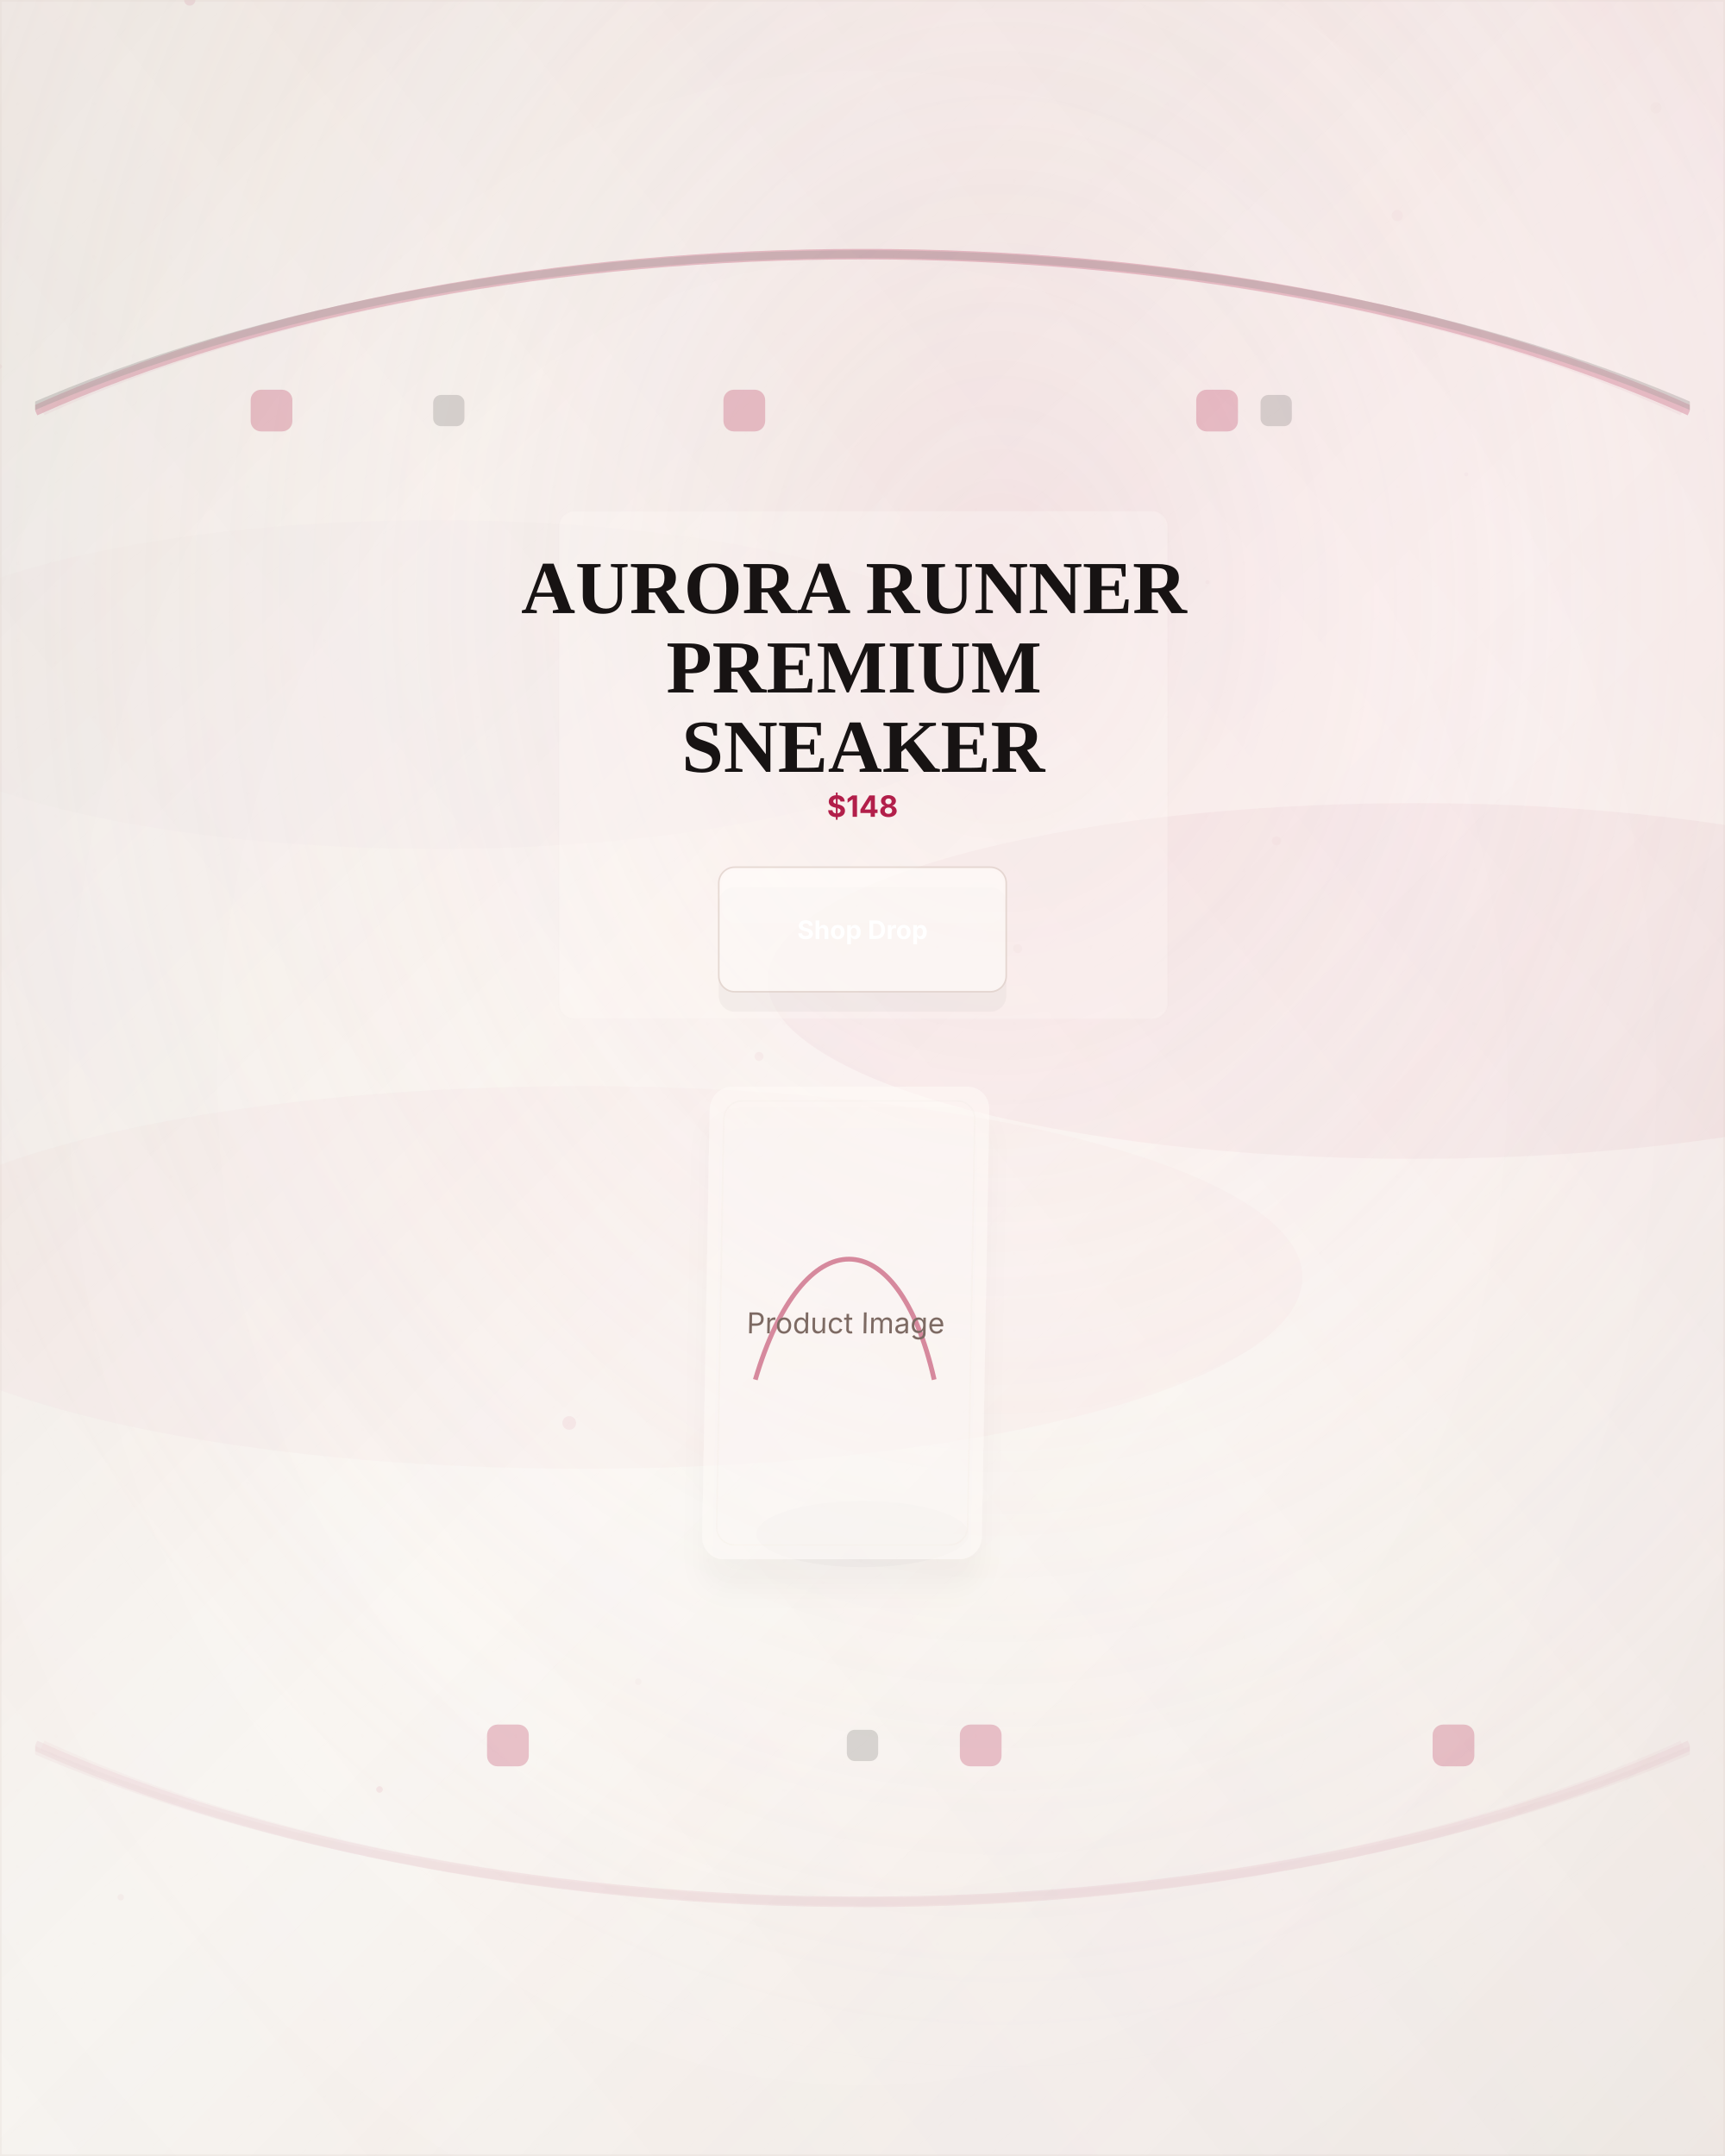
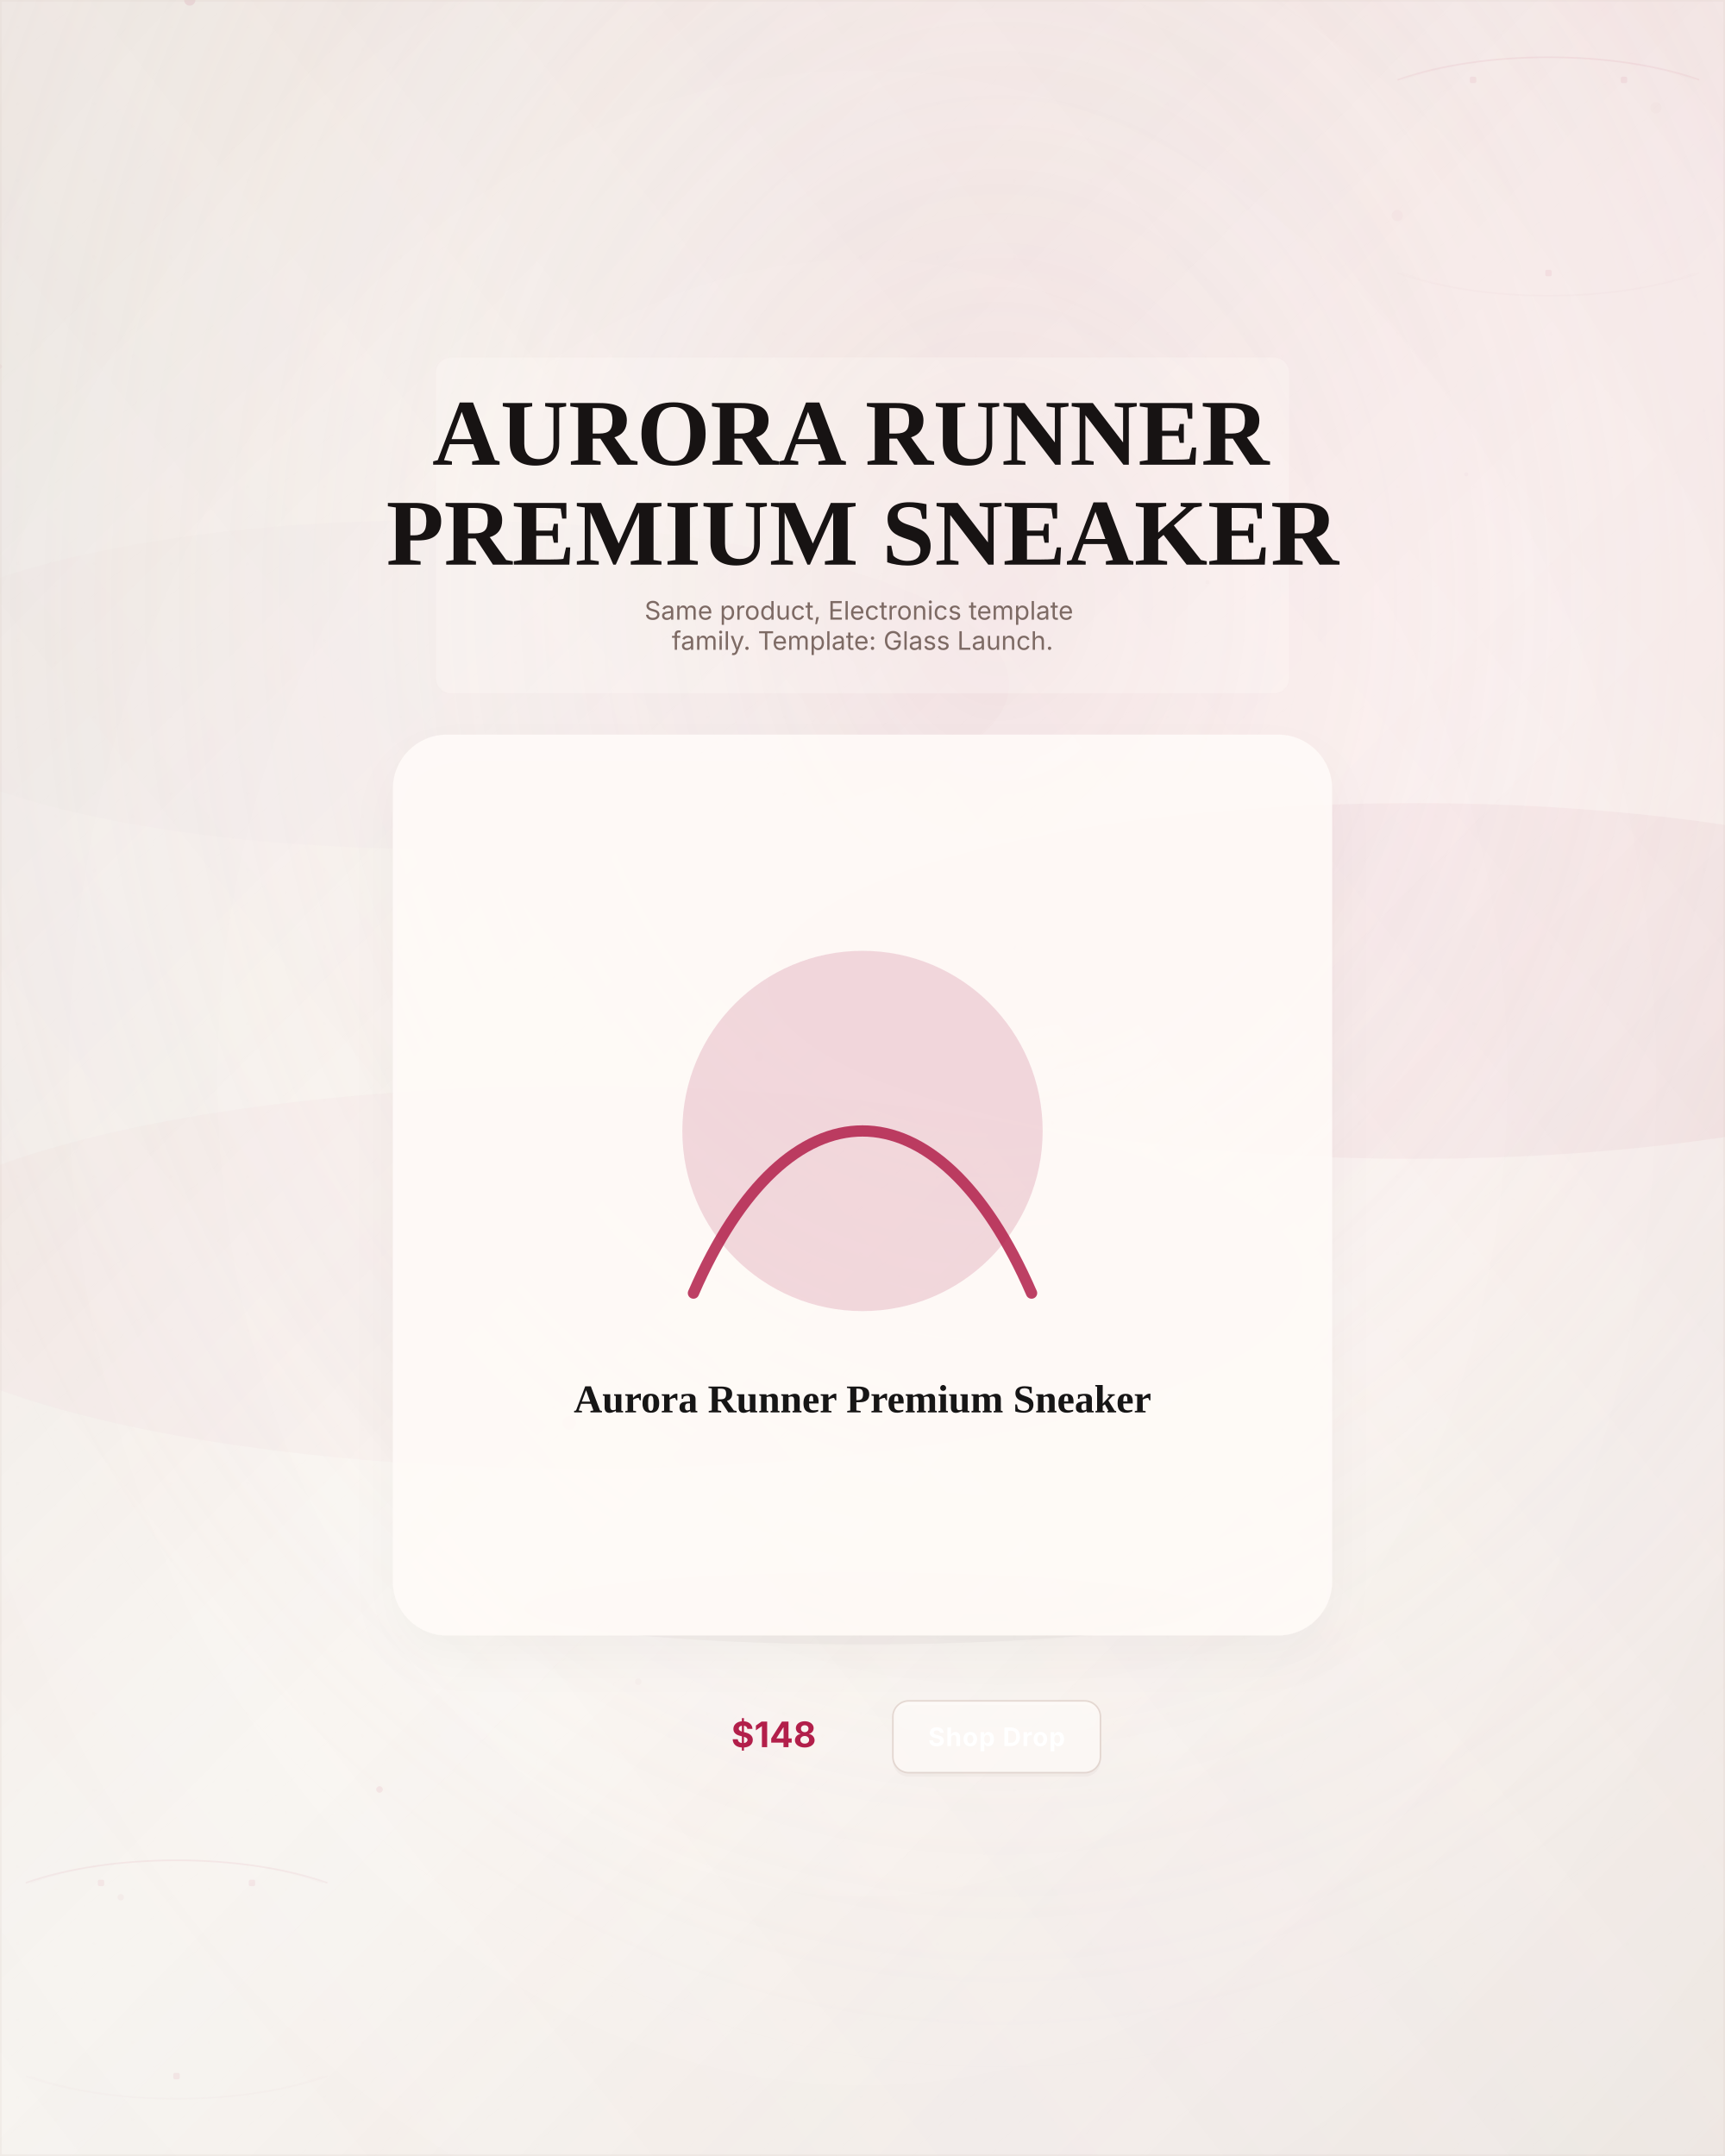
<svg xmlns="http://www.w3.org/2000/svg" width="1080" height="1350" viewBox="0 0 1080 1350" role="img">
  <defs>
    <linearGradient id="renderer2-bg-1" x1="20%" y1="0%" x2="100%" y2="100%">
      <stop offset="0%" stop-color="#F2ECE8" stop-opacity="1" />
      <stop offset="48%" stop-color="#FFFBF8" stop-opacity="0.92" />
      <stop offset="100%" stop-color="#F2ECE8" stop-opacity="1" />
    </linearGradient>
    <linearGradient id="renderer2-depth-2" x1="0%" y1="100%" x2="100%" y2="0%">
      <stop offset="0%" stop-color="#17131324" stop-opacity="0.22" />
      <stop offset="52%" stop-color="#D7A0AE" stop-opacity="0.08" />
      <stop offset="100%" stop-color="#B21F4A" stop-opacity="0.16" />
    </linearGradient>
    <radialGradient id="renderer2-light-3" cx="58%" cy="28%" r="68%">
      <stop offset="0%" stop-color="#D7A0AE" stop-opacity="0.34" />
      <stop offset="56%" stop-color="#FFFBF8" stop-opacity="0.12" />
      <stop offset="100%" stop-color="#F2ECE8" stop-opacity="0" />
    </radialGradient>
    <radialGradient id="renderer2-vignette-4" cx="50%" cy="50%" r="74%">
      <stop offset="45%" stop-color="#000000" stop-opacity="0" />
      <stop offset="100%" stop-color="#17131324" stop-opacity="0.13" />
    </radialGradient>
    <pattern id="renderer2-texture-5" width="48" height="48" patternUnits="userSpaceOnUse">
      <path d="M0 47 L48 1 M-12 12 L12 -12 M36 60 L60 36" stroke="#DECFC8" stroke-width="1" opacity="0.05" />
      <circle cx="11" cy="17" r="1.2" fill="#D7A0AE" opacity="0.04" />
      <circle cx="35" cy="31" r="0.9" fill="#B21F4A" opacity="0.03" />
    </pattern>
    <mask id="renderer2-decoration-mask-6" maskUnits="userSpaceOnUse">
-       <rect x="22" y="22" width="1036" height="1306" fill="#ffffff" />
-       <rect x="447.66" y="682.02" width="184.68" height="296.68" rx="11.34" fill="#000000" />
-       <rect x="356.26" y="326.26" width="368.47" height="174.83" rx="10.74" fill="#000000" />
-       <rect x="442" y="464.3" width="196" height="57" rx="8" fill="#000000" />
-       <rect x="442" y="535" width="196" height="94" rx="8" fill="#000000" />
+       <rect x="16" y="16" width="1048" height="1318" fill="#ffffff" />
+       <rect x="183" y="397" width="714" height="690" rx="32" fill="#000000" />
+       <rect x="242" y="193" width="596" height="210" rx="32" fill="#000000" />
+       <rect x="242" y="331" width="596" height="134" rx="32" fill="#000000" />
+       <rect x="317" y="1021" width="236" height="132" rx="32" fill="#000000" />
+       <rect x="485" y="1021" width="278" height="132" rx="32" fill="#000000" />
    </mask>
    <clipPath id="renderer2-product-clip-7">
-       <rect x="452.52" y="682.4" width="174.96" height="295.92" rx="9.62" />
+       <rect x="246" y="460" width="588" height="564" rx="22.56" />
    </clipPath>
-     <filter id="renderer2-product-shadow-8" x="-55%" y="-55%" width="210%" height="220%">
-       <feDropShadow dx="0" dy="19" stdDeviation="8.18" flood-color="#17131324" flood-opacity="0.36" />
+     <filter id="renderer2-product-shadow-8" x="-30%" y="-30%" width="160%" height="160%">
+       <feDropShadow dx="0" dy="14.1" stdDeviation="14.7" flood-color="#17131324" flood-opacity="0.25" />
    </filter>
-     <filter id="renderer2-product-glow-9" x="-70%" y="-70%" width="240%" height="240%">
-       <feGaussianBlur stdDeviation="8" result="blur" />
-       <feColorMatrix in="blur" type="matrix" values="0 0 0 0 0.698 0 0 0 0 0.122 0 0 0 0 0.29 0 0 0 0.49 0" />
+     <filter id="renderer2-product-glow-9" x="-40%" y="-40%" width="180%" height="180%">
+       <feGaussianBlur stdDeviation="17.64" result="blur" />
+       <feColorMatrix in="blur" type="matrix" values="0 0 0 0 0.698 0 0 0 0 0.122 0 0 0 0 0.29 0 0 0 0.28 0" />
    </filter>
    <linearGradient id="renderer2-product-reflection-10" x1="0%" y1="0%" x2="0%" y2="100%">
-       <stop offset="0%" stop-color="#FFFFFF" stop-opacity="0.24" />
-       <stop offset="100%" stop-color="#FFFFFF" stop-opacity="0" />
+       <stop offset="0%" stop-color="#B21F4A" stop-opacity="0.18" />
+       <stop offset="100%" stop-color="#F2ECE8" stop-opacity="0" />
    </linearGradient>
  </defs>
-   <g data-background="fashion">
-     <rect x="0" y="0" width="1080" height="1350" fill="url(#renderer2-bg-1)" />
-     <rect x="0" y="0" width="1080" height="1350" fill="url(#renderer2-depth-2)" opacity="0.52" />
-     <ellipse cx="272.7" cy="428.63" rx="359.1" ry="102.94" fill="#D7A0AE" opacity="0.04" />
-     <ellipse cx="885.6" cy="614.25" rx="405" ry="111.38" fill="#B21F4A" opacity="0.05" />
-     <ellipse cx="364.5" cy="799.88" rx="450.9" ry="119.81" fill="#D7A0AE" opacity="0.06" />
-     <rect x="0" y="0" width="1080" height="1350" fill="url(#renderer2-light-3)" opacity="0.62" />
-     <rect x="0" y="0" width="1080" height="1350" fill="url(#renderer2-texture-5)" opacity="0.18" />
-     <g data-background-particles="runway lookbook">
-       <circle cx="0" cy="229.5" r="1.3" fill="#B21F4A" opacity="0.05" />
-       <circle cx="399.6" cy="1053" r="2.05" fill="#D7A0AE" opacity="0.07" />
-       <circle cx="799.2" cy="526.5" r="2.8" fill="#D7A0AE" opacity="0.08" />
-       <circle cx="118.8" cy="0" r="3.55" fill="#B21F4A" opacity="0.1" />
-       <circle cx="518.4" cy="823.5" r="4.3" fill="#D7A0AE" opacity="0.05" />
-       <circle cx="918" cy="297" r="1.3" fill="#D7A0AE" opacity="0.07" />
-       <circle cx="237.6" cy="1120.5" r="2.05" fill="#B21F4A" opacity="0.08" />
-       <circle cx="637.2" cy="594" r="2.8" fill="#D7A0AE" opacity="0.1" />
-       <circle cx="1036.8" cy="67.5" r="3.55" fill="#D7A0AE" opacity="0.05" />
-       <circle cx="356.4" cy="891" r="4.3" fill="#B21F4A" opacity="0.07" />
-       <circle cx="756" cy="364.5" r="1.3" fill="#D7A0AE" opacity="0.08" />
-       <circle cx="75.6" cy="1188" r="2.05" fill="#D7A0AE" opacity="0.1" />
-       <circle cx="475.2" cy="661.5" r="2.8" fill="#B21F4A" opacity="0.05" />
-       <circle cx="874.8" cy="135" r="3.55" fill="#D7A0AE" opacity="0.07" />
-     </g>
-     <rect x="0" y="0" width="1080" height="1350" fill="#FFFBF8" opacity="0.08" />
-     <rect x="0" y="0" width="1080" height="1350" fill="url(#renderer2-vignette-4)" />
-     <rect x="0" y="0" width="1080" height="1350" fill="none" stroke="#DECFC8" stroke-width="2" opacity="0.24" />
-   </g>
-   <g opacity="0.34" data-decoration="fashion" data-layering="stacked" mask="url(#renderer2-decoration-mask-6)">
-     <g data-decoration-region="0" data-placement="full-composition">
-       <path d="M 26.5 257.08 C 312.08 126.48, 767.92 126.48, 1053.5 257.08" stroke="#D7A0AE" stroke-width="6.53" fill="none" opacity="0.32" />
-       <path d="M 26.5 1092.92 C 312.08 1223.52, 767.92 1223.52, 1053.5 1092.92" stroke="#D7A0AE" stroke-width="6.53" fill="none" opacity="0.21" />
-       <rect x="156.95" y="244.03" width="26.11" height="26.11" rx="6.53" fill="#D7A0AE" opacity="0.32" />
-       <rect x="304.95" y="1079.87" width="26.11" height="26.11" rx="6.53" fill="#D7A0AE" opacity="0.32" />
-       <rect x="452.95" y="244.03" width="26.11" height="26.11" rx="6.53" fill="#D7A0AE" opacity="0.32" />
-       <rect x="600.95" y="1079.87" width="26.11" height="26.11" rx="6.53" fill="#D7A0AE" opacity="0.32" />
-       <rect x="748.95" y="244.03" width="26.11" height="26.11" rx="6.53" fill="#D7A0AE" opacity="0.32" />
-       <rect x="896.95" y="1079.87" width="26.11" height="26.11" rx="6.53" fill="#D7A0AE" opacity="0.32" />
-       <path d="M 22 257.08 C 312.08 126.48, 767.92 126.48, 1058 257.08" stroke="#B21F4A" stroke-width="6.53" fill="none" opacity="0.68" />
-       <path d="M 22 1092.92 C 312.08 1223.52, 767.92 1223.52, 1058 1092.92" stroke="#D7A0AE" stroke-width="6.53" fill="none" opacity="0.44" />
-       <rect x="156.95" y="244.03" width="26.11" height="26.11" rx="6.53" fill="#B21F4A" opacity="0.68" />
-       <rect x="304.95" y="1079.87" width="26.11" height="26.11" rx="6.53" fill="#B21F4A" opacity="0.68" />
-       <rect x="452.95" y="244.03" width="26.11" height="26.11" rx="6.53" fill="#B21F4A" opacity="0.68" />
-       <rect x="600.95" y="1079.87" width="26.11" height="26.11" rx="6.53" fill="#B21F4A" opacity="0.68" />
-       <rect x="748.95" y="244.03" width="26.11" height="26.11" rx="6.53" fill="#B21F4A" opacity="0.68" />
-       <rect x="896.95" y="1079.87" width="26.11" height="26.11" rx="6.53" fill="#B21F4A" opacity="0.68" />
-       <path d="M 15 257.08 C 312.08 126.48, 767.92 126.48, 1065 257.08" stroke="#171313" stroke-width="4.9" fill="none" opacity="0.42" />
-       <path d="M 15 1092.92 C 312.08 1223.52, 767.92 1223.52, 1065 1092.92" stroke="#D7A0AE" stroke-width="4.9" fill="none" opacity="0.27" />
-       <rect x="271.21" y="247.29" width="19.58" height="19.58" rx="4.9" fill="#171313" opacity="0.42" />
-       <rect x="530.21" y="1083.13" width="19.58" height="19.58" rx="4.9" fill="#171313" opacity="0.42" />
-       <rect x="789.21" y="247.29" width="19.58" height="19.58" rx="4.9" fill="#171313" opacity="0.42" />
+   <g data-editor-layer="true" data-layer-id="background" data-layer-type="background" data-layer-label="Background" data-layer-x="0" data-layer-y="0" data-layer-width="1080" data-layer-height="1350">
+     <g data-background="fashion">
+       <rect x="0" y="0" width="1080" height="1350" fill="url(#renderer2-bg-1)" />
+       <rect x="0" y="0" width="1080" height="1350" fill="url(#renderer2-depth-2)" opacity="0.52" />
+       <ellipse cx="272.7" cy="428.63" rx="359.1" ry="102.94" fill="#D7A0AE" opacity="0.04" />
+       <ellipse cx="885.6" cy="614.25" rx="405" ry="111.38" fill="#B21F4A" opacity="0.05" />
+       <ellipse cx="364.5" cy="799.88" rx="450.9" ry="119.81" fill="#D7A0AE" opacity="0.06" />
+       <rect x="0" y="0" width="1080" height="1350" fill="url(#renderer2-light-3)" opacity="0.62" />
+       <rect x="0" y="0" width="1080" height="1350" fill="url(#renderer2-texture-5)" opacity="0.18" />
+       <g data-background-particles="runway lookbook">
+         <circle cx="0" cy="229.5" r="1.3" fill="#B21F4A" opacity="0.05" />
+         <circle cx="399.6" cy="1053" r="2.05" fill="#D7A0AE" opacity="0.07" />
+         <circle cx="799.2" cy="526.5" r="2.8" fill="#D7A0AE" opacity="0.08" />
+         <circle cx="118.8" cy="0" r="3.55" fill="#B21F4A" opacity="0.1" />
+         <circle cx="518.4" cy="823.5" r="4.3" fill="#D7A0AE" opacity="0.05" />
+         <circle cx="918" cy="297" r="1.3" fill="#D7A0AE" opacity="0.07" />
+         <circle cx="237.6" cy="1120.5" r="2.05" fill="#B21F4A" opacity="0.08" />
+         <circle cx="637.2" cy="594" r="2.8" fill="#D7A0AE" opacity="0.1" />
+         <circle cx="1036.8" cy="67.5" r="3.55" fill="#D7A0AE" opacity="0.05" />
+         <circle cx="356.4" cy="891" r="4.3" fill="#B21F4A" opacity="0.07" />
+         <circle cx="756" cy="364.5" r="1.3" fill="#D7A0AE" opacity="0.08" />
+         <circle cx="75.6" cy="1188" r="2.05" fill="#D7A0AE" opacity="0.1" />
+         <circle cx="475.2" cy="661.5" r="2.8" fill="#B21F4A" opacity="0.05" />
+         <circle cx="874.8" cy="135" r="3.55" fill="#D7A0AE" opacity="0.07" />
+       </g>
+       <rect x="0" y="0" width="1080" height="1350" fill="#FFFBF8" opacity="0.08" />
+       <rect x="0" y="0" width="1080" height="1350" fill="url(#renderer2-vignette-4)" />
+       <rect x="0" y="0" width="1080" height="1350" fill="none" stroke="#DECFC8" stroke-width="2" opacity="0.24" />
    </g>
  </g>
-   <g data-product-position="center-focus">
-     <ellipse cx="540" cy="960.57" rx="66.48" ry="20.71" fill="#17131324" opacity="0.15" />
-     <g transform="translate(4 -2) rotate(0 540 830.37) skewX(-1)" filter="url(#renderer2-product-shadow-8)">
-       <rect x="461.43" y="691.31" width="157.14" height="278.1" rx="11.37" fill="none" stroke="#DECFC8" stroke-width="1.07" opacity="0.24" />
-       <rect x="452.52" y="682.4" width="174.96" height="295.92" rx="14" fill="#FFFBF8" opacity="0.52" />
-       <path d="M 484.01 865.88 C 512.01 765.26, 571.49 765.26, 595.99 865.88" stroke="#B21F4A" stroke-width="3" fill="none" opacity="0.5" />
-       <text x="540" y="830.37" text-anchor="middle" dominant-baseline="middle" font-family="Inter" font-size="18" fill="#7D6A64">Product Image</text>
+   <g data-editor-layer="true" data-layer-id="decorations" data-layer-type="decoration" data-layer-label="Decorations" data-layer-x="16" data-layer-y="16" data-layer-width="1048" data-layer-height="1318">
+     <g opacity="0.2" data-decoration="fashion" data-layering="stacked" mask="url(#renderer2-decoration-mask-6)">
+       <g data-decoration-region="0" data-placement="full-composition">
+         <path d="M 878 50.02 C 927.92 31.12, 1011.08 31.12, 1061 50.02" stroke="#D7A0AE" stroke-width="1" fill="none" opacity="0.16" />
+         <path d="M 878 170.98 C 927.92 189.88, 1011.08 189.88, 1061 170.98" stroke="#D7A0AE" stroke-width="1" fill="none" opacity="0.1" />
+         <rect x="920.25" y="48.02" width="4" height="4" rx="1" fill="#D7A0AE" opacity="0.16" />
+         <rect x="967.5" y="168.98" width="4" height="4" rx="1" fill="#D7A0AE" opacity="0.16" />
+         <rect x="1014.75" y="48.02" width="4" height="4" rx="1" fill="#D7A0AE" opacity="0.16" />
+         <path d="M 875 50.02 C 927.92 31.12, 1011.08 31.12, 1064 50.02" stroke="#B21F4A" stroke-width="1" fill="none" opacity="0.28" />
+         <path d="M 875 170.98 C 927.92 189.88, 1011.08 189.88, 1064 170.98" stroke="#D7A0AE" stroke-width="1" fill="none" opacity="0.18" />
+         <rect x="920.25" y="48.02" width="4" height="4" rx="1" fill="#B21F4A" opacity="0.28" />
+         <rect x="967.5" y="168.98" width="4" height="4" rx="1" fill="#B21F4A" opacity="0.28" />
+         <rect x="1014.75" y="48.02" width="4" height="4" rx="1" fill="#B21F4A" opacity="0.28" />
+       </g>
+       <g data-decoration-region="1" data-placement="full-composition">
+         <path d="M 19 1179.02 C 68.92 1160.12, 152.08 1160.12, 202 1179.02" stroke="#D7A0AE" stroke-width="1" fill="none" opacity="0.16" />
+         <path d="M 19 1299.98 C 68.92 1318.88, 152.08 1318.88, 202 1299.98" stroke="#D7A0AE" stroke-width="1" fill="none" opacity="0.1" />
+         <rect x="61.25" y="1177.02" width="4" height="4" rx="1" fill="#D7A0AE" opacity="0.16" />
+         <rect x="108.5" y="1297.98" width="4" height="4" rx="1" fill="#D7A0AE" opacity="0.16" />
+         <rect x="155.75" y="1177.02" width="4" height="4" rx="1" fill="#D7A0AE" opacity="0.16" />
+         <path d="M 16 1179.02 C 68.92 1160.12, 152.08 1160.12, 205 1179.02" stroke="#B21F4A" stroke-width="1" fill="none" opacity="0.28" />
+         <path d="M 16 1299.98 C 68.92 1318.88, 152.08 1318.88, 205 1299.98" stroke="#D7A0AE" stroke-width="1" fill="none" opacity="0.18" />
+         <rect x="61.25" y="1177.02" width="4" height="4" rx="1" fill="#B21F4A" opacity="0.28" />
+         <rect x="108.5" y="1297.98" width="4" height="4" rx="1" fill="#B21F4A" opacity="0.28" />
+         <rect x="155.75" y="1177.02" width="4" height="4" rx="1" fill="#B21F4A" opacity="0.28" />
+       </g>
+     </g>
+   </g>
+   <g data-editor-layer="true" data-layer-id="product_image" data-layer-type="product_image" data-layer-label="Product Image" data-layer-x="246" data-layer-y="460" data-layer-width="588" data-layer-height="564">
+     <g data-product-position="center-focus">
+       <ellipse cx="540" cy="1007.08" rx="211.68" ry="22.56" fill="#17131324" opacity="0.21" />
+       <g filter="url(#renderer2-product-shadow-8)">
+         <rect x="246" y="460" width="588" height="564" rx="33.84" fill="#FFFBF8" opacity="0.88" />
+         <circle cx="540" cy="708.16" r="112.8" fill="#B21F4A" opacity="0.16" />
+         <path d="M 434.16 809.68 C 492.96 674.32, 587.04 674.32, 645.84 809.68" stroke="#B21F4A" stroke-width="7.06" stroke-linecap="round" fill="none" opacity="0.85" />
+         <text x="540" y="877.36" text-anchor="middle" dominant-baseline="middle" font-family="Bodoni 72" font-size="24.7" font-weight="600" fill="#171313">Aurora Runner Premium Sneaker</text>
+       </g>
    </g>
  </g>
  <g data-template-card="electronics-glass-launch">
-     <rect x="349.96" y="319.96" width="381.08" height="318.08" rx="10" fill="#FFFBF8" opacity="0.28" stroke="#DECFC8" stroke-width="1" stroke-opacity="0.1" />
+     <rect x="272.72" y="223.72" width="534.56" height="210.56" rx="10" fill="#FFFBF8" opacity="0.28" stroke="#DECFC8" stroke-width="1" stroke-opacity="0.1" />
  </g>
-   <text x="540.5" y="383.89" text-anchor="middle" font-family="Bodoni 72" font-size="46.89" font-weight="700" fill="#171313" letter-spacing="0.1" paint-order="stroke" stroke="#171313" stroke-width="0">
-     <tspan x="540.5" dy="0">AURORA RUNNER</tspan>
-     <tspan x="540.5" dy="49.71">PREMIUM</tspan>
-     <tspan x="540.5" dy="49.71">SNEAKER</tspan>
-   </text>
-   <text x="540" y="511.46" text-anchor="middle" font-family="Inter" font-size="18.4" font-weight="700" fill="#B21F4A" letter-spacing="0.03">
-     <tspan x="540" dy="0">$148</tspan>
-   </text>
-   <g data-cta="Shop Drop">
-     <rect x="450" y="555.48" width="180" height="78" rx="10" fill="#17131324" opacity="0.25" />
-     <rect x="450" y="543" width="180" height="78" rx="10" fill="#FFFBF8" stroke="#DECFC8" stroke-width="1" opacity="0.72" />
-     <rect x="452" y="545" width="176" height="32.76" rx="8" fill="#FFFFFF" opacity="0.1" />
-     <text x="540" y="582" text-anchor="middle" dominant-baseline="middle" font-family="Inter" font-size="16" font-weight="700" fill="#FFFFFF">Shop Drop</text>
+   <g data-editor-layer="true" data-layer-id="headline" data-layer-type="headline" data-layer-label="Headline" data-layer-x="284" data-layer-y="235" data-layer-width="512" data-layer-height="126">
+     <text x="540" y="291" text-anchor="middle" font-family="Bodoni 72" font-size="59" font-weight="700" fill="#171313" letter-spacing="0.1" paint-order="stroke" stroke="#171313" stroke-width="0">
+       <tspan x="540" dy="0">AURORA RUNNER</tspan>
+       <tspan x="540" dy="62.54">PREMIUM SNEAKER</tspan>
+     </text>
+   </g>
+   <g data-editor-layer="true" data-layer-id="description" data-layer-type="description" data-layer-label="Description" data-layer-x="284" data-layer-y="373" data-layer-width="512" data-layer-height="50">
+     <text x="540" y="388" text-anchor="middle" font-family="Inter" font-size="16" font-weight="400" fill="#7D6A64">
+       <tspan x="540" dy="0">Same product, Electronics template</tspan>
+       <tspan x="540" dy="18.88">family. Template: Glass Launch.</tspan>
+     </text>
+   </g>
+   <g data-editor-layer="true" data-layer-id="price" data-layer-type="price" data-layer-label="Price" data-layer-x="359" data-layer-y="1063" data-layer-width="152" data-layer-height="48">
+     <text x="511" y="1094" text-anchor="end" font-family="Inter" font-size="22" font-weight="700" fill="#B21F4A" letter-spacing="0.03">
+       <tspan x="511" dy="0">$148</tspan>
+     </text>
+   </g>
+   <g data-editor-layer="true" data-layer-id="cta" data-layer-type="cta" data-layer-label="CTA" data-layer-x="527" data-layer-y="1063" data-layer-width="194" data-layer-height="48">
+     <g data-cta="Shop Drop">
+       <rect x="559" y="1067.5" width="130" height="45" rx="10" fill="#17131324" opacity="0.21" />
+       <rect x="559" y="1065" width="130" height="45" rx="10" fill="#FFFBF8" stroke="#DECFC8" stroke-width="1" opacity="0.75" />
+       <rect x="561" y="1066" width="126" height="17.1" rx="8" fill="#FFFFFF" opacity="0.09" />
+       <text x="624" y="1087.5" text-anchor="middle" dominant-baseline="central" font-family="Inter" font-size="16" font-weight="700" fill="#FFFFFF" letter-spacing="0.5">Shop Drop</text>
+     </g>
  </g>
</svg>
